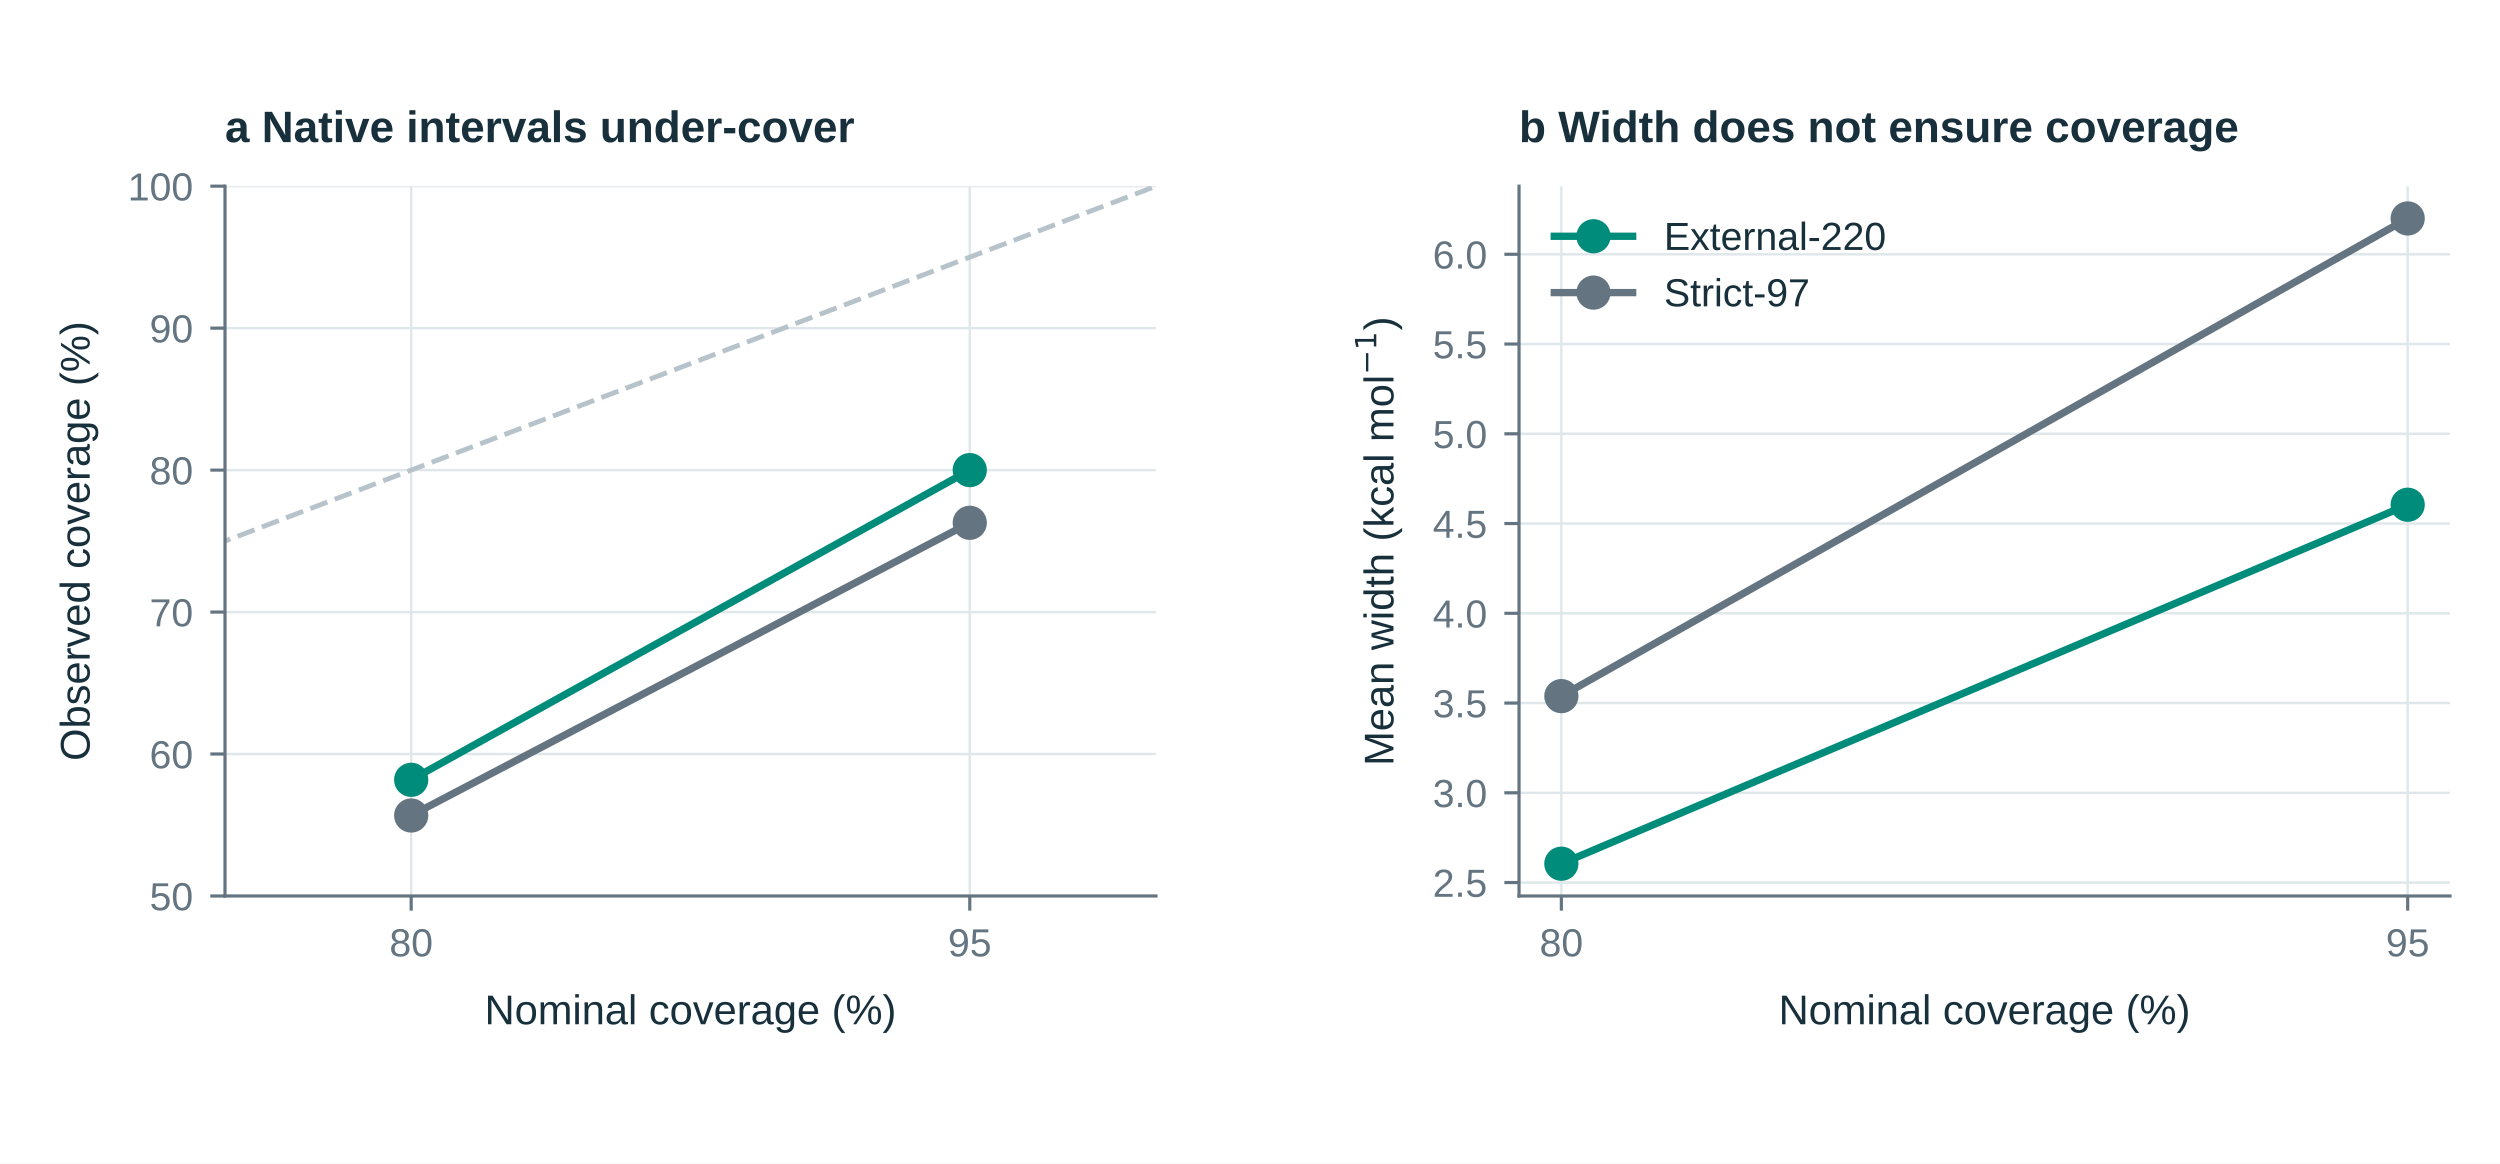
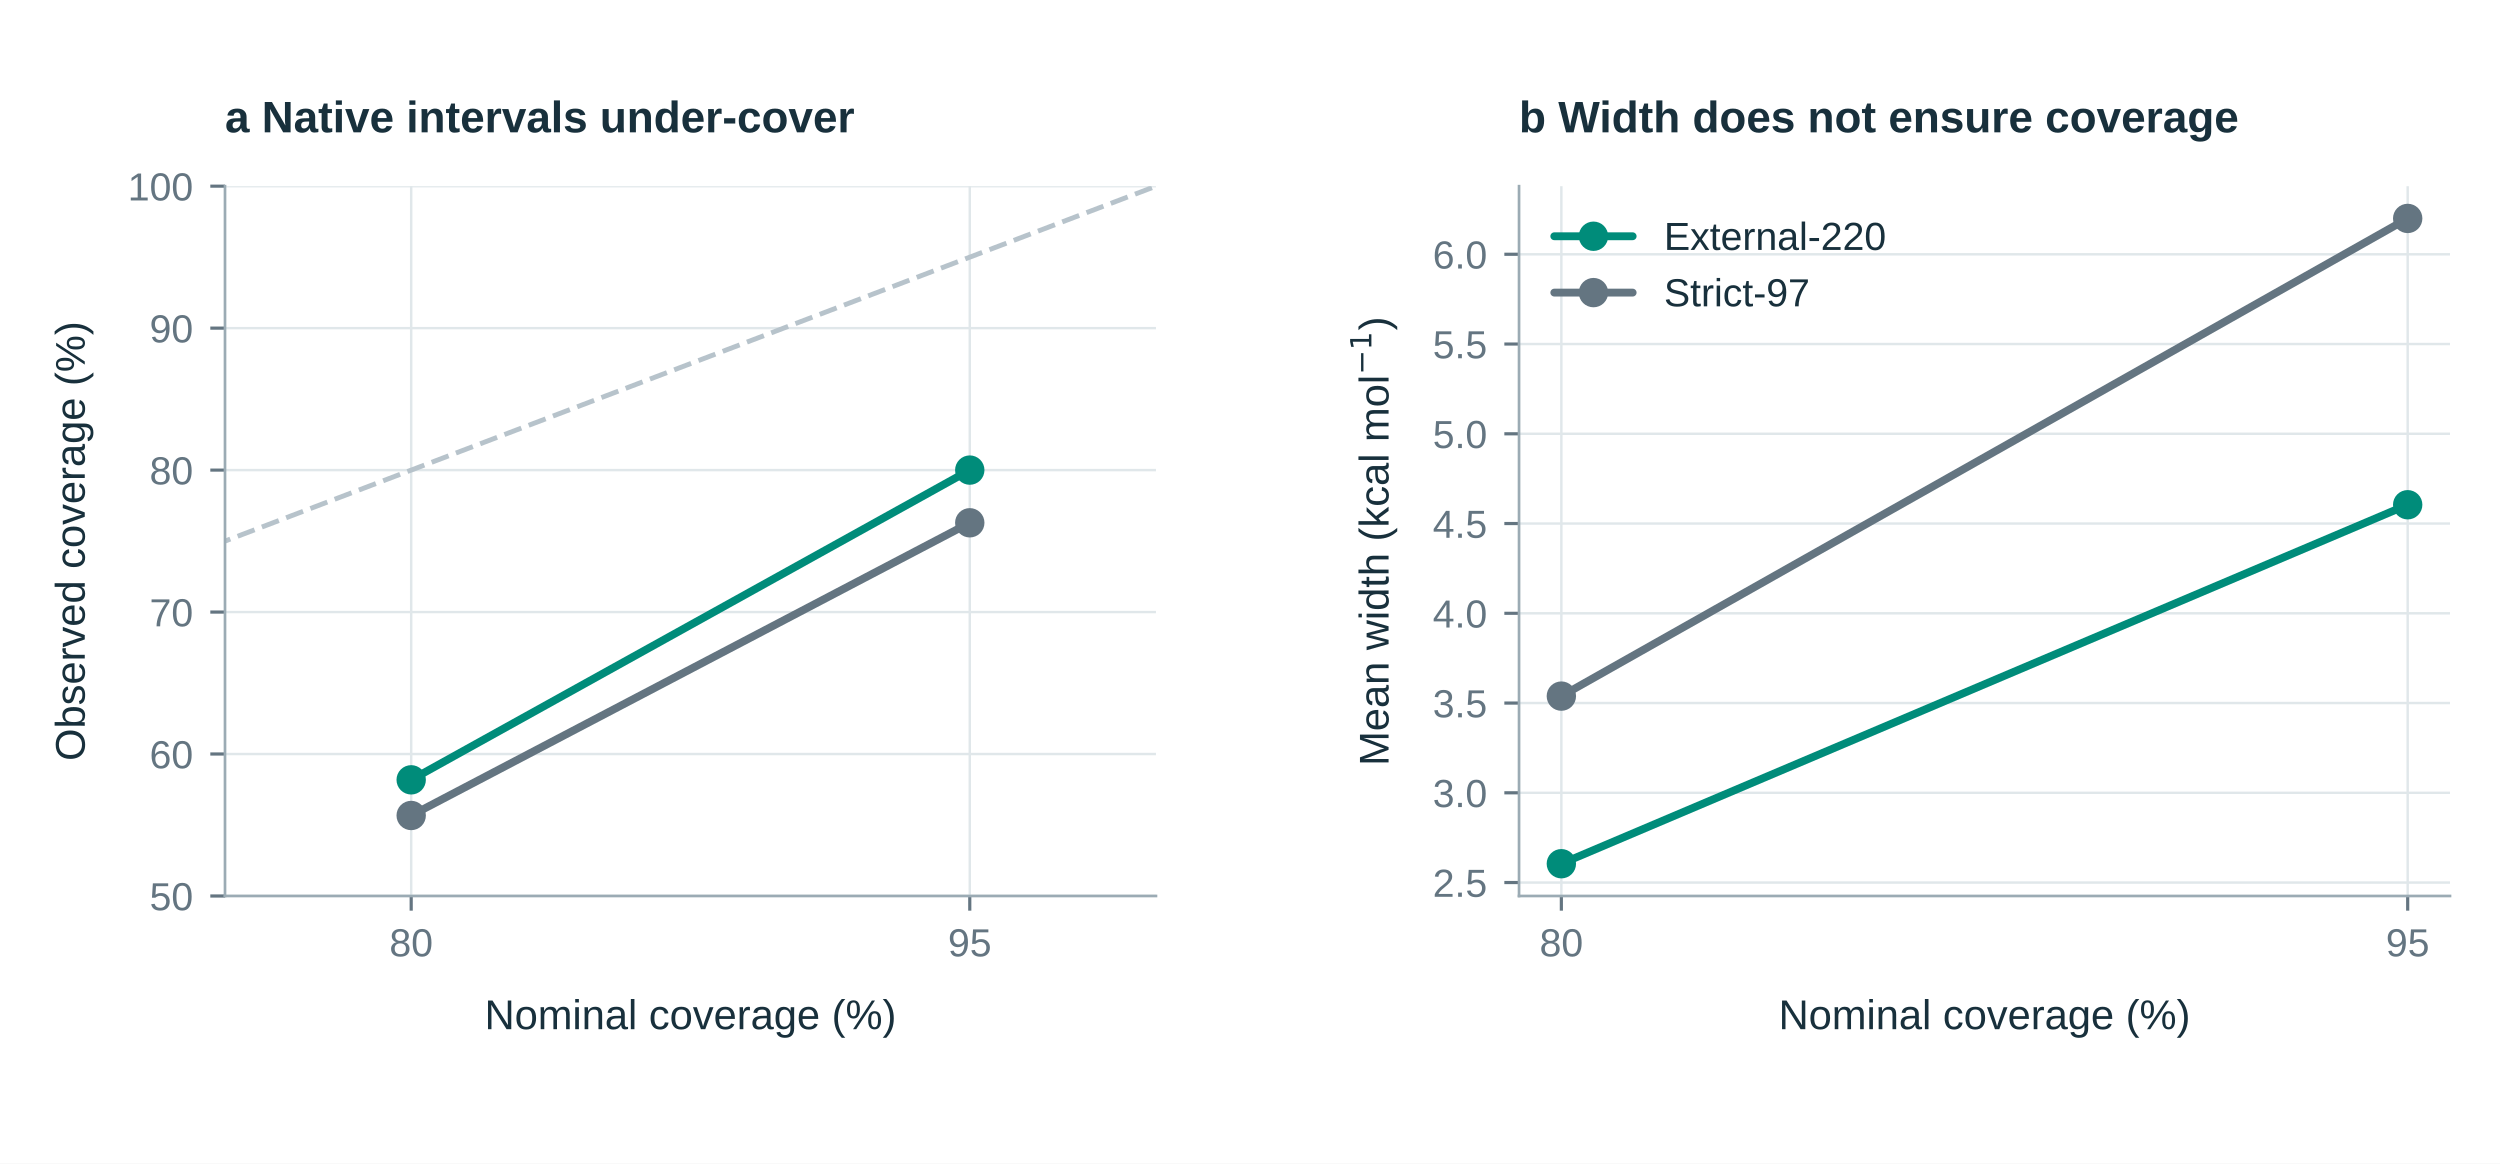
<svg xmlns="http://www.w3.org/2000/svg" xmlns:xlink="http://www.w3.org/1999/xlink" width="510.48pt" height="237.6pt" viewBox="0 0 510.48 237.6" version="1.1">
  <defs>
    <style type="text/css">*{stroke-linejoin: round; stroke-linecap: butt}</style>
  </defs>
  <g id="figure_1">
    <g id="patch_1">
      <path d="M 0 237.6 L 510.48 237.6 L 510.48 0 L 0 0 z " style="fill: #ffffff" />
    </g>
    <g id="axes_1">
      <g id="patch_2">
        <path d="M 45.943 182.952 L 236.038 182.952 L 236.038 38.016 L 45.943 38.016 z " style="fill: #ffffff" />
      </g>
      <g id="matplotlib.axis_1">
        <g id="xtick_1">
          <g id="line2d_1">
-             <path d="M 83.962 182.952 L 83.962 38.016 " clip-path="url(#p29844c9029)" style="fill: none; stroke: #e0e7ea; stroke-width: 0.5; stroke-linecap: square" />
+             <path d="M 83.962 182.952 L 83.962 38.016 " clip-path="url(#p29844c9029)" style="fill: none; stroke: #e0e7ea; stroke-width: 0.5; stroke-linecap: round" />
          </g>
          <g id="line2d_2">
            <defs>
              <path id="m340f50b17a" d="M 0 0 L 0 3 " style="stroke: #647581; stroke-width: 0.65" />
            </defs>
            <g>
              <use xlink:href="#m340f50b17a" x="83.962" y="182.952" style="fill: #647581; stroke: #647581; stroke-width: 0.65" />
            </g>
          </g>
          <g id="text_1">
            <text style="font-size: 8px; font-family: 'Arial'; text-anchor: middle; fill: #647581" x="83.962" y="195.276" transform="rotate(-0 83.96221 195.2762)">80</text>
          </g>
        </g>
        <g id="xtick_2">
          <g id="line2d_3">
-             <path d="M 198.019 182.952 L 198.019 38.016 " clip-path="url(#p29844c9029)" style="fill: none; stroke: #e0e7ea; stroke-width: 0.5; stroke-linecap: square" />
+             <path d="M 198.019 182.952 L 198.019 38.016 " clip-path="url(#p29844c9029)" style="fill: none; stroke: #e0e7ea; stroke-width: 0.5; stroke-linecap: round" />
          </g>
          <g id="line2d_4">
            <g>
              <use xlink:href="#m340f50b17a" x="198.019" y="182.952" style="fill: #647581; stroke: #647581; stroke-width: 0.65" />
            </g>
          </g>
          <g id="text_2">
            <text style="font-size: 8px; font-family: 'Arial'; text-anchor: middle; fill: #647581" x="198.019" y="195.276" transform="rotate(-0 198.0192 195.2762)">95</text>
          </g>
        </g>
        <g id="text_3">
-           <text style="font-size: 8.5px; font-family: 'Arial'; text-anchor: middle; fill: #18303c" x="140.991" y="209.148" transform="rotate(-0 140.9907 209.148)">Nominal coverage (%)</text>
+           <text style="font-size: 8.5px; font-family: 'Arial'; text-anchor: middle; fill: #18303c" x="140.991" y="210.148" transform="rotate(-0 140.9907 210.148)">Nominal coverage (%)</text>
        </g>
      </g>
      <g id="matplotlib.axis_2">
        <g id="ytick_1">
          <g id="line2d_5">
-             <path d="M 45.943 182.952 L 236.038 182.952 " clip-path="url(#p29844c9029)" style="fill: none; stroke: #e0e7ea; stroke-width: 0.5; stroke-linecap: square" />
+             <path d="M 45.943 182.952 L 236.038 182.952 " clip-path="url(#p29844c9029)" style="fill: none; stroke: #e0e7ea; stroke-width: 0.5; stroke-linecap: round" />
          </g>
          <g id="line2d_6">
            <defs>
              <path id="m88a74166aa" d="M 0 0 L -3 0 " style="stroke: #647581; stroke-width: 0.65" />
            </defs>
            <g>
              <use xlink:href="#m88a74166aa" x="45.943" y="182.952" style="fill: #647581; stroke: #647581; stroke-width: 0.65" />
            </g>
          </g>
          <g id="text_4">
            <text style="font-size: 8px; font-family: 'Arial'; text-anchor: end; fill: #647581" x="39.443" y="185.864" transform="rotate(-0 39.4432 185.8641)">50</text>
          </g>
        </g>
        <g id="ytick_2">
          <g id="line2d_7">
-             <path d="M 45.943 153.965 L 236.038 153.965 " clip-path="url(#p29844c9029)" style="fill: none; stroke: #e0e7ea; stroke-width: 0.5; stroke-linecap: square" />
+             <path d="M 45.943 153.965 L 236.038 153.965 " clip-path="url(#p29844c9029)" style="fill: none; stroke: #e0e7ea; stroke-width: 0.5; stroke-linecap: round" />
          </g>
          <g id="line2d_8">
            <g>
              <use xlink:href="#m88a74166aa" x="45.943" y="153.965" style="fill: #647581; stroke: #647581; stroke-width: 0.65" />
            </g>
          </g>
          <g id="text_5">
            <text style="font-size: 8px; font-family: 'Arial'; text-anchor: end; fill: #647581" x="39.443" y="156.877" transform="rotate(-0 39.4432 156.8769)">60</text>
          </g>
        </g>
        <g id="ytick_3">
          <g id="line2d_9">
-             <path d="M 45.943 124.978 L 236.038 124.978 " clip-path="url(#p29844c9029)" style="fill: none; stroke: #e0e7ea; stroke-width: 0.5; stroke-linecap: square" />
+             <path d="M 45.943 124.978 L 236.038 124.978 " clip-path="url(#p29844c9029)" style="fill: none; stroke: #e0e7ea; stroke-width: 0.5; stroke-linecap: round" />
          </g>
          <g id="line2d_10">
            <g>
              <use xlink:href="#m88a74166aa" x="45.943" y="124.978" style="fill: #647581; stroke: #647581; stroke-width: 0.65" />
            </g>
          </g>
          <g id="text_6">
            <text style="font-size: 8px; font-family: 'Arial'; text-anchor: end; fill: #647581" x="39.443" y="127.89" transform="rotate(-0 39.4432 127.8897)">70</text>
          </g>
        </g>
        <g id="ytick_4">
          <g id="line2d_11">
-             <path d="M 45.943 95.99 L 236.038 95.99 " clip-path="url(#p29844c9029)" style="fill: none; stroke: #e0e7ea; stroke-width: 0.5; stroke-linecap: square" />
+             <path d="M 45.943 95.99 L 236.038 95.99 " clip-path="url(#p29844c9029)" style="fill: none; stroke: #e0e7ea; stroke-width: 0.5; stroke-linecap: round" />
          </g>
          <g id="line2d_12">
            <g>
              <use xlink:href="#m88a74166aa" x="45.943" y="95.99" style="fill: #647581; stroke: #647581; stroke-width: 0.65" />
            </g>
          </g>
          <g id="text_7">
            <text style="font-size: 8px; font-family: 'Arial'; text-anchor: end; fill: #647581" x="39.443" y="98.903" transform="rotate(-0 39.4432 98.90251)">80</text>
          </g>
        </g>
        <g id="ytick_5">
          <g id="line2d_13">
-             <path d="M 45.943 67.003 L 236.038 67.003 " clip-path="url(#p29844c9029)" style="fill: none; stroke: #e0e7ea; stroke-width: 0.5; stroke-linecap: square" />
+             <path d="M 45.943 67.003 L 236.038 67.003 " clip-path="url(#p29844c9029)" style="fill: none; stroke: #e0e7ea; stroke-width: 0.5; stroke-linecap: round" />
          </g>
          <g id="line2d_14">
            <g>
              <use xlink:href="#m88a74166aa" x="45.943" y="67.003" style="fill: #647581; stroke: #647581; stroke-width: 0.65" />
            </g>
          </g>
          <g id="text_8">
            <text style="font-size: 8px; font-family: 'Arial'; text-anchor: end; fill: #647581" x="39.443" y="69.915" transform="rotate(-0 39.4432 69.91531)">90</text>
          </g>
        </g>
        <g id="ytick_6">
          <g id="line2d_15">
-             <path d="M 45.943 38.016 L 236.038 38.016 " clip-path="url(#p29844c9029)" style="fill: none; stroke: #e0e7ea; stroke-width: 0.5; stroke-linecap: square" />
+             <path d="M 45.943 38.016 L 236.038 38.016 " clip-path="url(#p29844c9029)" style="fill: none; stroke: #e0e7ea; stroke-width: 0.5; stroke-linecap: round" />
          </g>
          <g id="line2d_16">
            <g>
              <use xlink:href="#m88a74166aa" x="45.943" y="38.016" style="fill: #647581; stroke: #647581; stroke-width: 0.65" />
            </g>
          </g>
          <g id="text_9">
            <text style="font-size: 8px; font-family: 'Arial'; text-anchor: end; fill: #647581" x="39.443" y="40.928" transform="rotate(-0 39.4432 40.92811)">100</text>
          </g>
        </g>
        <g id="text_10">
-           <text style="font-size: 8.5px; font-family: 'Arial'; text-anchor: middle; fill: #18303c" x="18.308" y="110.484" transform="rotate(-90 18.30797 110.484)">Observed coverage (%)</text>
+           <text style="font-size: 8.5px; font-family: 'Arial'; text-anchor: middle; fill: #18303c" x="17.308" y="110.484" transform="rotate(-90 17.30797 110.484)">Observed coverage (%)</text>
        </g>
      </g>
      <g id="line2d_17">
-         <path d="M 83.962 159.235 L 198.019 95.99 " clip-path="url(#p29844c9029)" style="fill: none; stroke: #008c7a; stroke-width: 1.5; stroke-linecap: square" />
+         <path d="M 83.962 159.235 L 198.019 95.99 " clip-path="url(#p29844c9029)" style="fill: none; stroke: #008c7a; stroke-width: 1.6; stroke-linecap: round" />
        <defs>
-           <path id="ma6502fb750" d="M 0 3 C 0.796 3 1.559 2.684 2.121 2.121 C 2.684 1.559 3 0.796 3 0 C 3 -0.796 2.684 -1.559 2.121 -2.121 C 1.559 -2.684 0.796 -3 0 -3 C -0.796 -3 -1.559 -2.684 -2.121 -2.121 C -2.684 -1.559 -3 -0.796 -3 0 C -3 0.796 -2.684 1.559 -2.121 2.121 C -1.559 2.684 -0.796 3 0 3 z " style="stroke: #008c7a" />
+           <path id="m83ac0d9db2" d="M 0 2.5 C 0.663 2.5 1.299 2.237 1.768 1.768 C 2.237 1.299 2.5 0.663 2.5 0 C 2.5 -0.663 2.237 -1.299 1.768 -1.768 C 1.299 -2.237 0.663 -2.5 0 -2.5 C -0.663 -2.5 -1.299 -2.237 -1.768 -1.768 C -2.237 -1.299 -2.5 -0.663 -2.5 0 C -2.5 0.663 -2.237 1.299 -1.768 1.768 C -1.299 2.237 -0.663 2.5 0 2.5 z " style="stroke: #008c7a" />
        </defs>
        <g clip-path="url(#p29844c9029)">
-           <use xlink:href="#ma6502fb750" x="83.962" y="159.235" style="fill: #008c7a; stroke: #008c7a" />
-           <use xlink:href="#ma6502fb750" x="198.019" y="95.99" style="fill: #008c7a; stroke: #008c7a" />
+           <use xlink:href="#m83ac0d9db2" x="83.962" y="159.235" style="fill: #008c7a; stroke: #008c7a" />
+           <use xlink:href="#m83ac0d9db2" x="198.019" y="95.99" style="fill: #008c7a; stroke: #008c7a" />
        </g>
      </g>
      <g id="line2d_18">
-         <path d="M 83.962 166.516 L 198.019 106.749 " clip-path="url(#p29844c9029)" style="fill: none; stroke: #647581; stroke-width: 1.5; stroke-linecap: square" />
+         <path d="M 83.962 166.516 L 198.019 106.749 " clip-path="url(#p29844c9029)" style="fill: none; stroke: #647581; stroke-width: 1.6; stroke-linecap: round" />
        <defs>
-           <path id="med4d0b35ee" d="M 0 3 C 0.796 3 1.559 2.684 2.121 2.121 C 2.684 1.559 3 0.796 3 0 C 3 -0.796 2.684 -1.559 2.121 -2.121 C 1.559 -2.684 0.796 -3 0 -3 C -0.796 -3 -1.559 -2.684 -2.121 -2.121 C -2.684 -1.559 -3 -0.796 -3 0 C -3 0.796 -2.684 1.559 -2.121 2.121 C -1.559 2.684 -0.796 3 0 3 z " style="stroke: #647581" />
+           <path id="m5857e7aac3" d="M 0 2.5 C 0.663 2.5 1.299 2.237 1.768 1.768 C 2.237 1.299 2.5 0.663 2.5 0 C 2.5 -0.663 2.237 -1.299 1.768 -1.768 C 1.299 -2.237 0.663 -2.5 0 -2.5 C -0.663 -2.5 -1.299 -2.237 -1.768 -1.768 C -2.237 -1.299 -2.5 -0.663 -2.5 0 C -2.5 0.663 -2.237 1.299 -1.768 1.768 C -1.299 2.237 -0.663 2.5 0 2.5 z " style="stroke: #647581" />
        </defs>
        <g clip-path="url(#p29844c9029)">
-           <use xlink:href="#med4d0b35ee" x="83.962" y="166.516" style="fill: #647581; stroke: #647581" />
-           <use xlink:href="#med4d0b35ee" x="198.019" y="106.749" style="fill: #647581; stroke: #647581" />
+           <use xlink:href="#m5857e7aac3" x="83.962" y="166.516" style="fill: #647581; stroke: #647581" />
+           <use xlink:href="#m5857e7aac3" x="198.019" y="106.749" style="fill: #647581; stroke: #647581" />
        </g>
      </g>
      <g id="line2d_19">
        <path d="M -1 128.38 L 236.038 38.016 " clip-path="url(#p29844c9029)" style="fill: none; stroke-dasharray: 3.7,1.6; stroke-dashoffset: 0; stroke: #b7c3cb" />
      </g>
      <g id="patch_3">
-         <path d="M 45.943 182.952 L 45.943 38.016 " style="fill: none; stroke: #647581; stroke-width: 0.65; stroke-linejoin: miter; stroke-linecap: square" />
+         <path d="M 45.943 182.952 L 45.943 38.016 " style="fill: none; stroke: #9babb4; stroke-width: 0.55; stroke-linejoin: miter; stroke-linecap: square" />
      </g>
      <g id="patch_4">
-         <path d="M 45.943 182.952 L 236.038 182.952 " style="fill: none; stroke: #647581; stroke-width: 0.65; stroke-linejoin: miter; stroke-linecap: square" />
+         <path d="M 45.943 182.952 L 236.038 182.952 " style="fill: none; stroke: #9babb4; stroke-width: 0.55; stroke-linejoin: miter; stroke-linecap: square" />
      </g>
      <g id="text_11">
-         <text style="font-weight: 700; font-size: 9px; font-family: 'Arial'; text-anchor: start; fill: #18303c" x="45.943" y="29.016" transform="rotate(-0 45.9432 29.016)">a  Native intervals under-cover</text>
+         <text style="font-weight: 700; font-size: 9px; font-family: 'Arial'; text-anchor: start; fill: #18303c" x="45.943" y="27.016" transform="rotate(-0 45.9432 27.016)">a  Native intervals under-cover</text>
      </g>
    </g>
    <g id="axes_2">
      <g id="patch_5">
        <path d="M 310.175 182.952 L 500.27 182.952 L 500.27 38.016 L 310.175 38.016 z " style="fill: #ffffff" />
      </g>
      <g id="matplotlib.axis_3">
        <g id="xtick_3">
          <g id="line2d_20">
-             <path d="M 318.816 182.952 L 318.816 38.016 " clip-path="url(#p7d4bf83139)" style="fill: none; stroke: #e0e7ea; stroke-width: 0.5; stroke-linecap: square" />
+             <path d="M 318.816 182.952 L 318.816 38.016 " clip-path="url(#p7d4bf83139)" style="fill: none; stroke: #e0e7ea; stroke-width: 0.5; stroke-linecap: round" />
          </g>
          <g id="line2d_21">
            <g>
              <use xlink:href="#m340f50b17a" x="318.816" y="182.952" style="fill: #647581; stroke: #647581; stroke-width: 0.65" />
            </g>
          </g>
          <g id="text_12">
            <text style="font-size: 8px; font-family: 'Arial'; text-anchor: middle; fill: #647581" x="318.816" y="195.276" transform="rotate(-0 318.816 195.2762)">80</text>
          </g>
        </g>
        <g id="xtick_4">
          <g id="line2d_22">
-             <path d="M 491.63 182.952 L 491.63 38.016 " clip-path="url(#p7d4bf83139)" style="fill: none; stroke: #e0e7ea; stroke-width: 0.5; stroke-linecap: square" />
+             <path d="M 491.63 182.952 L 491.63 38.016 " clip-path="url(#p7d4bf83139)" style="fill: none; stroke: #e0e7ea; stroke-width: 0.5; stroke-linecap: round" />
          </g>
          <g id="line2d_23">
            <g>
              <use xlink:href="#m340f50b17a" x="491.63" y="182.952" style="fill: #647581; stroke: #647581; stroke-width: 0.65" />
            </g>
          </g>
          <g id="text_13">
            <text style="font-size: 8px; font-family: 'Arial'; text-anchor: middle; fill: #647581" x="491.63" y="195.276" transform="rotate(-0 491.6297 195.2762)">95</text>
          </g>
        </g>
        <g id="text_14">
-           <text style="font-size: 8.5px; font-family: 'Arial'; text-anchor: middle; fill: #18303c" x="405.223" y="209.148" transform="rotate(-0 405.2229 209.148)">Nominal coverage (%)</text>
+           <text style="font-size: 8.5px; font-family: 'Arial'; text-anchor: middle; fill: #18303c" x="405.223" y="210.148" transform="rotate(-0 405.2229 210.148)">Nominal coverage (%)</text>
        </g>
      </g>
      <g id="matplotlib.axis_4">
        <g id="ytick_7">
          <g id="line2d_24">
-             <path d="M 310.175 180.211 L 500.27 180.211 " clip-path="url(#p7d4bf83139)" style="fill: none; stroke: #e0e7ea; stroke-width: 0.5; stroke-linecap: square" />
+             <path d="M 310.175 180.211 L 500.27 180.211 " clip-path="url(#p7d4bf83139)" style="fill: none; stroke: #e0e7ea; stroke-width: 0.5; stroke-linecap: round" />
          </g>
          <g id="line2d_25">
            <g>
              <use xlink:href="#m88a74166aa" x="310.175" y="180.211" style="fill: #647581; stroke: #647581; stroke-width: 0.65" />
            </g>
          </g>
          <g id="text_15">
            <text style="font-size: 8px; font-family: 'Arial'; text-anchor: end; fill: #647581" x="303.675" y="183.124" transform="rotate(-0 303.6753 183.1236)">2.5</text>
          </g>
        </g>
        <g id="ytick_8">
          <g id="line2d_26">
-             <path d="M 310.175 161.884 L 500.27 161.884 " clip-path="url(#p7d4bf83139)" style="fill: none; stroke: #e0e7ea; stroke-width: 0.5; stroke-linecap: square" />
+             <path d="M 310.175 161.884 L 500.27 161.884 " clip-path="url(#p7d4bf83139)" style="fill: none; stroke: #e0e7ea; stroke-width: 0.5; stroke-linecap: round" />
          </g>
          <g id="line2d_27">
            <g>
              <use xlink:href="#m88a74166aa" x="310.175" y="161.884" style="fill: #647581; stroke: #647581; stroke-width: 0.65" />
            </g>
          </g>
          <g id="text_16">
            <text style="font-size: 8px; font-family: 'Arial'; text-anchor: end; fill: #647581" x="303.675" y="164.796" transform="rotate(-0 303.6753 164.7964)">3.0</text>
          </g>
        </g>
        <g id="ytick_9">
          <g id="line2d_28">
-             <path d="M 310.175 143.557 L 500.27 143.557 " clip-path="url(#p7d4bf83139)" style="fill: none; stroke: #e0e7ea; stroke-width: 0.5; stroke-linecap: square" />
+             <path d="M 310.175 143.557 L 500.27 143.557 " clip-path="url(#p7d4bf83139)" style="fill: none; stroke: #e0e7ea; stroke-width: 0.5; stroke-linecap: round" />
          </g>
          <g id="line2d_29">
            <g>
              <use xlink:href="#m88a74166aa" x="310.175" y="143.557" style="fill: #647581; stroke: #647581; stroke-width: 0.65" />
            </g>
          </g>
          <g id="text_17">
            <text style="font-size: 8px; font-family: 'Arial'; text-anchor: end; fill: #647581" x="303.675" y="146.469" transform="rotate(-0 303.6753 146.4693)">3.5</text>
          </g>
        </g>
        <g id="ytick_10">
          <g id="line2d_30">
-             <path d="M 310.175 125.23 L 500.27 125.23 " clip-path="url(#p7d4bf83139)" style="fill: none; stroke: #e0e7ea; stroke-width: 0.5; stroke-linecap: square" />
+             <path d="M 310.175 125.23 L 500.27 125.23 " clip-path="url(#p7d4bf83139)" style="fill: none; stroke: #e0e7ea; stroke-width: 0.5; stroke-linecap: round" />
          </g>
          <g id="line2d_31">
            <g>
              <use xlink:href="#m88a74166aa" x="310.175" y="125.23" style="fill: #647581; stroke: #647581; stroke-width: 0.65" />
            </g>
          </g>
          <g id="text_18">
            <text style="font-size: 8px; font-family: 'Arial'; text-anchor: end; fill: #647581" x="303.675" y="128.142" transform="rotate(-0 303.6753 128.1422)">4.0</text>
          </g>
        </g>
        <g id="ytick_11">
          <g id="line2d_32">
-             <path d="M 310.175 106.903 L 500.27 106.903 " clip-path="url(#p7d4bf83139)" style="fill: none; stroke: #e0e7ea; stroke-width: 0.5; stroke-linecap: square" />
+             <path d="M 310.175 106.903 L 500.27 106.903 " clip-path="url(#p7d4bf83139)" style="fill: none; stroke: #e0e7ea; stroke-width: 0.5; stroke-linecap: round" />
          </g>
          <g id="line2d_33">
            <g>
              <use xlink:href="#m88a74166aa" x="310.175" y="106.903" style="fill: #647581; stroke: #647581; stroke-width: 0.65" />
            </g>
          </g>
          <g id="text_19">
            <text style="font-size: 8px; font-family: 'Arial'; text-anchor: end; fill: #647581" x="303.675" y="109.815" transform="rotate(-0 303.6753 109.815)">4.5</text>
          </g>
        </g>
        <g id="ytick_12">
          <g id="line2d_34">
-             <path d="M 310.175 88.576 L 500.27 88.576 " clip-path="url(#p7d4bf83139)" style="fill: none; stroke: #e0e7ea; stroke-width: 0.5; stroke-linecap: square" />
+             <path d="M 310.175 88.576 L 500.27 88.576 " clip-path="url(#p7d4bf83139)" style="fill: none; stroke: #e0e7ea; stroke-width: 0.5; stroke-linecap: round" />
          </g>
          <g id="line2d_35">
            <g>
              <use xlink:href="#m88a74166aa" x="310.175" y="88.576" style="fill: #647581; stroke: #647581; stroke-width: 0.65" />
            </g>
          </g>
          <g id="text_20">
            <text style="font-size: 8px; font-family: 'Arial'; text-anchor: end; fill: #647581" x="303.675" y="91.488" transform="rotate(-0 303.6753 91.48791)">5.0</text>
          </g>
        </g>
        <g id="ytick_13">
          <g id="line2d_36">
-             <path d="M 310.175 70.249 L 500.27 70.249 " clip-path="url(#p7d4bf83139)" style="fill: none; stroke: #e0e7ea; stroke-width: 0.5; stroke-linecap: square" />
+             <path d="M 310.175 70.249 L 500.27 70.249 " clip-path="url(#p7d4bf83139)" style="fill: none; stroke: #e0e7ea; stroke-width: 0.5; stroke-linecap: round" />
          </g>
          <g id="line2d_37">
            <g>
              <use xlink:href="#m88a74166aa" x="310.175" y="70.249" style="fill: #647581; stroke: #647581; stroke-width: 0.65" />
            </g>
          </g>
          <g id="text_21">
            <text style="font-size: 8px; font-family: 'Arial'; text-anchor: end; fill: #647581" x="303.675" y="73.161" transform="rotate(-0 303.6753 73.16078)">5.5</text>
          </g>
        </g>
        <g id="ytick_14">
          <g id="line2d_38">
-             <path d="M 310.175 51.922 L 500.27 51.922 " clip-path="url(#p7d4bf83139)" style="fill: none; stroke: #e0e7ea; stroke-width: 0.5; stroke-linecap: square" />
+             <path d="M 310.175 51.922 L 500.27 51.922 " clip-path="url(#p7d4bf83139)" style="fill: none; stroke: #e0e7ea; stroke-width: 0.5; stroke-linecap: round" />
          </g>
          <g id="line2d_39">
            <g>
              <use xlink:href="#m88a74166aa" x="310.175" y="51.922" style="fill: #647581; stroke: #647581; stroke-width: 0.65" />
            </g>
          </g>
          <g id="text_22">
            <text style="font-size: 8px; font-family: 'Arial'; text-anchor: end; fill: #647581" x="303.675" y="54.834" transform="rotate(-0 303.6753 54.83364)">6.0</text>
          </g>
        </g>
        <g id="text_23">
-           <g style="fill: #18303c" transform="translate(284.6853 156.384) rotate(-90)">
+           <g style="fill: #18303c" transform="translate(283.6853 156.384) rotate(-90)">
            <text>
              <tspan x="0" y="-0.147" style="font-size: 8.5px; font-family: 'Arial'; fill: #18303c">M</tspan>
              <tspan x="7.081" y="-0.147" style="font-size: 8.5px; font-family: 'Arial'; fill: #18303c">e</tspan>
              <tspan x="11.808" y="-0.147" style="font-size: 8.5px; font-family: 'Arial'; fill: #18303c">a</tspan>
              <tspan x="16.535" y="-0.147" style="font-size: 8.5px; font-family: 'Arial'; fill: #18303c">n</tspan>
              <tspan x="21.262" y="-0.147" style="font-size: 8.5px; font-family: 'Arial'; fill: #18303c"> </tspan>
              <tspan x="23.624" y="-0.147" style="font-size: 8.5px; font-family: 'Arial'; fill: #18303c">w</tspan>
              <tspan x="29.762" y="-0.147" style="font-size: 8.5px; font-family: 'Arial'; fill: #18303c">i</tspan>
              <tspan x="31.651" y="-0.147" style="font-size: 8.5px; font-family: 'Arial'; fill: #18303c">d</tspan>
              <tspan x="36.378" y="-0.147" style="font-size: 8.5px; font-family: 'Arial'; fill: #18303c">t</tspan>
              <tspan x="38.74" y="-0.147" style="font-size: 8.5px; font-family: 'Arial'; fill: #18303c">h</tspan>
              <tspan x="43.467" y="-0.147" style="font-size: 8.5px; font-family: 'Arial'; fill: #18303c"> </tspan>
              <tspan x="45.829" y="-0.147" style="font-size: 8.5px; font-family: 'Arial'; fill: #18303c">(</tspan>
              <tspan x="48.659" y="-0.147" style="font-size: 8.5px; font-family: 'Arial'; fill: #18303c">k</tspan>
              <tspan x="52.909" y="-0.147" style="font-size: 8.5px; font-family: 'Arial'; fill: #18303c">c</tspan>
              <tspan x="57.159" y="-0.147" style="font-size: 8.5px; font-family: 'Arial'; fill: #18303c">a</tspan>
              <tspan x="61.886" y="-0.147" style="font-size: 8.5px; font-family: 'Arial'; fill: #18303c">l</tspan>
              <tspan x="63.775" y="-0.147" style="font-size: 8.5px; font-family: 'Arial'; fill: #18303c"> </tspan>
              <tspan x="66.136" y="-0.147" style="font-size: 8.5px; font-family: 'Arial'; fill: #18303c">m</tspan>
              <tspan x="73.217" y="-0.147" style="font-size: 8.5px; font-family: 'Arial'; fill: #18303c">o</tspan>
              <tspan x="77.944" y="-0.147" style="font-size: 8.5px; font-family: 'Arial'; fill: #18303c">l</tspan>
              <tspan x="88.918" y="-0.147" style="font-size: 8.5px; font-family: 'Arial'; fill: #18303c">)</tspan>
              <tspan x="79.914" y="-3.658" style="font-size: 5.95px; font-family: 'DejaVu Sans'; fill: #18303c">−</tspan>
              <tspan x="84.9" y="-3.658" style="font-size: 5.95px; font-family: 'DejaVu Sans'; fill: #18303c">1</tspan>
            </text>
          </g>
        </g>
      </g>
      <g id="line2d_40">
-         <path d="M 318.816 176.364 L 491.63 103.065 " clip-path="url(#p7d4bf83139)" style="fill: none; stroke: #008c7a; stroke-width: 1.5; stroke-linecap: square" />
+         <path d="M 318.816 176.364 L 491.63 103.065 " clip-path="url(#p7d4bf83139)" style="fill: none; stroke: #008c7a; stroke-width: 1.6; stroke-linecap: round" />
        <g clip-path="url(#p7d4bf83139)">
-           <use xlink:href="#ma6502fb750" x="318.816" y="176.364" style="fill: #008c7a; stroke: #008c7a" />
-           <use xlink:href="#ma6502fb750" x="491.63" y="103.065" style="fill: #008c7a; stroke: #008c7a" />
+           <use xlink:href="#m83ac0d9db2" x="318.816" y="176.364" style="fill: #008c7a; stroke: #008c7a" />
+           <use xlink:href="#m83ac0d9db2" x="491.63" y="103.065" style="fill: #008c7a; stroke: #008c7a" />
        </g>
      </g>
      <g id="line2d_41">
-         <path d="M 318.816 142.141 L 491.63 44.604 " clip-path="url(#p7d4bf83139)" style="fill: none; stroke: #647581; stroke-width: 1.5; stroke-linecap: square" />
+         <path d="M 318.816 142.141 L 491.63 44.604 " clip-path="url(#p7d4bf83139)" style="fill: none; stroke: #647581; stroke-width: 1.6; stroke-linecap: round" />
        <g clip-path="url(#p7d4bf83139)">
-           <use xlink:href="#med4d0b35ee" x="318.816" y="142.141" style="fill: #647581; stroke: #647581" />
-           <use xlink:href="#med4d0b35ee" x="491.63" y="44.604" style="fill: #647581; stroke: #647581" />
+           <use xlink:href="#m5857e7aac3" x="318.816" y="142.141" style="fill: #647581; stroke: #647581" />
+           <use xlink:href="#m5857e7aac3" x="491.63" y="44.604" style="fill: #647581; stroke: #647581" />
        </g>
      </g>
      <g id="patch_6">
-         <path d="M 310.175 182.952 L 310.175 38.016 " style="fill: none; stroke: #647581; stroke-width: 0.65; stroke-linejoin: miter; stroke-linecap: square" />
+         <path d="M 310.175 182.952 L 310.175 38.016 " style="fill: none; stroke: #9babb4; stroke-width: 0.55; stroke-linejoin: miter; stroke-linecap: square" />
      </g>
      <g id="patch_7">
-         <path d="M 310.175 182.952 L 500.27 182.952 " style="fill: none; stroke: #647581; stroke-width: 0.65; stroke-linejoin: miter; stroke-linecap: square" />
+         <path d="M 310.175 182.952 L 500.27 182.952 " style="fill: none; stroke: #9babb4; stroke-width: 0.55; stroke-linejoin: miter; stroke-linecap: square" />
      </g>
      <g id="text_24">
-         <text style="font-weight: 700; font-size: 9px; font-family: 'Arial'; text-anchor: start; fill: #18303c" x="310.175" y="29.016" transform="rotate(-0 310.1753 29.016)">b  Width does not ensure coverage</text>
+         <text style="font-weight: 700; font-size: 9px; font-family: 'Arial'; text-anchor: start; fill: #18303c" x="310.175" y="27.016" transform="rotate(-0 310.1753 27.016)">b  Width does not ensure coverage</text>
      </g>
      <g id="legend_1">
        <g id="line2d_42">
-           <path d="M 317.375 48.24 L 325.375 48.24 L 333.375 48.24 " style="fill: none; stroke: #008c7a; stroke-width: 1.5; stroke-linecap: square" />
+           <path d="M 317.375 48.24 L 325.375 48.24 L 333.375 48.24 " style="fill: none; stroke: #008c7a; stroke-width: 1.6; stroke-linecap: round" />
          <g>
-             <use xlink:href="#ma6502fb750" x="325.375" y="48.24" style="fill: #008c7a; stroke: #008c7a" />
+             <use xlink:href="#m83ac0d9db2" x="325.375" y="48.24" style="fill: #008c7a; stroke: #008c7a" />
          </g>
        </g>
        <g id="text_25">
          <text style="font-size: 8px; font-family: 'Arial'; text-anchor: start; fill: #18303c" x="339.775" y="51.04" transform="rotate(-0 339.7753 51.04022)">External-220</text>
        </g>
        <g id="line2d_43">
-           <path d="M 317.375 59.748 L 325.375 59.748 L 333.375 59.748 " style="fill: none; stroke: #647581; stroke-width: 1.5; stroke-linecap: square" />
+           <path d="M 317.375 59.748 L 325.375 59.748 L 333.375 59.748 " style="fill: none; stroke: #647581; stroke-width: 1.6; stroke-linecap: round" />
          <g>
-             <use xlink:href="#med4d0b35ee" x="325.375" y="59.748" style="fill: #647581; stroke: #647581" />
+             <use xlink:href="#m5857e7aac3" x="325.375" y="59.748" style="fill: #647581; stroke: #647581" />
          </g>
        </g>
        <g id="text_26">
          <text style="font-size: 8px; font-family: 'Arial'; text-anchor: start; fill: #18303c" x="339.775" y="62.548" transform="rotate(-0 339.7753 62.54803)">Strict-97</text>
        </g>
      </g>
    </g>
  </g>
  <defs>
    <clipPath id="p29844c9029">
      <rect x="45.943" y="38.016" width="190.095" height="144.936" />
    </clipPath>
    <clipPath id="p7d4bf83139">
      <rect x="310.175" y="38.016" width="190.095" height="144.936" />
    </clipPath>
  </defs>
</svg>
